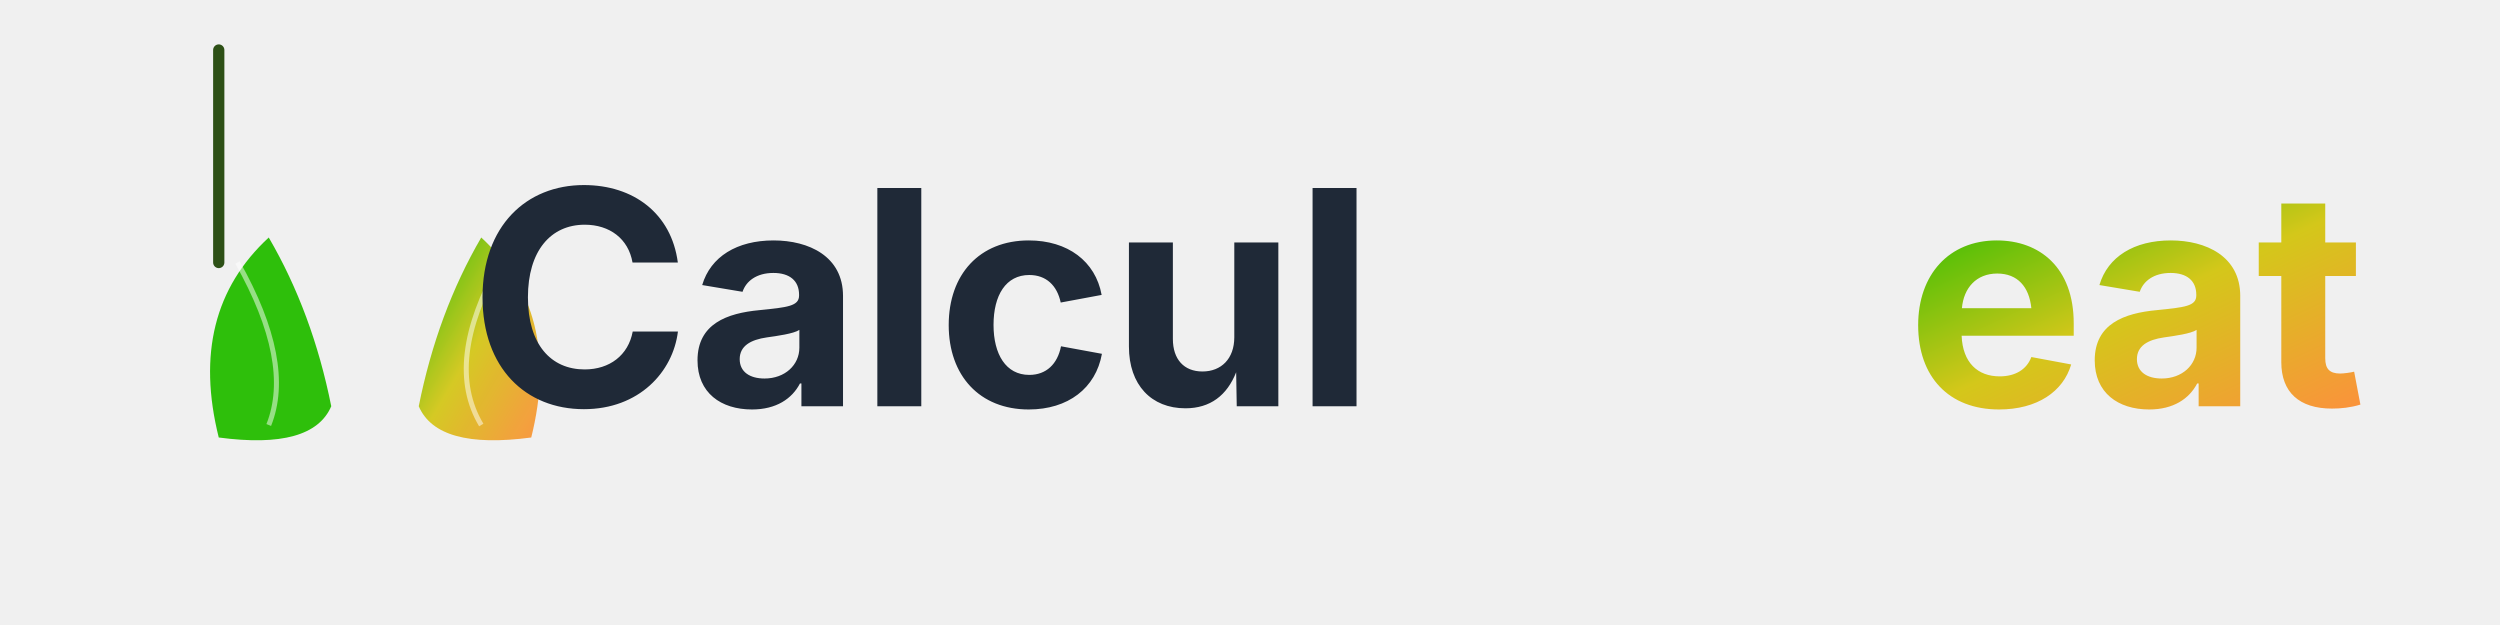
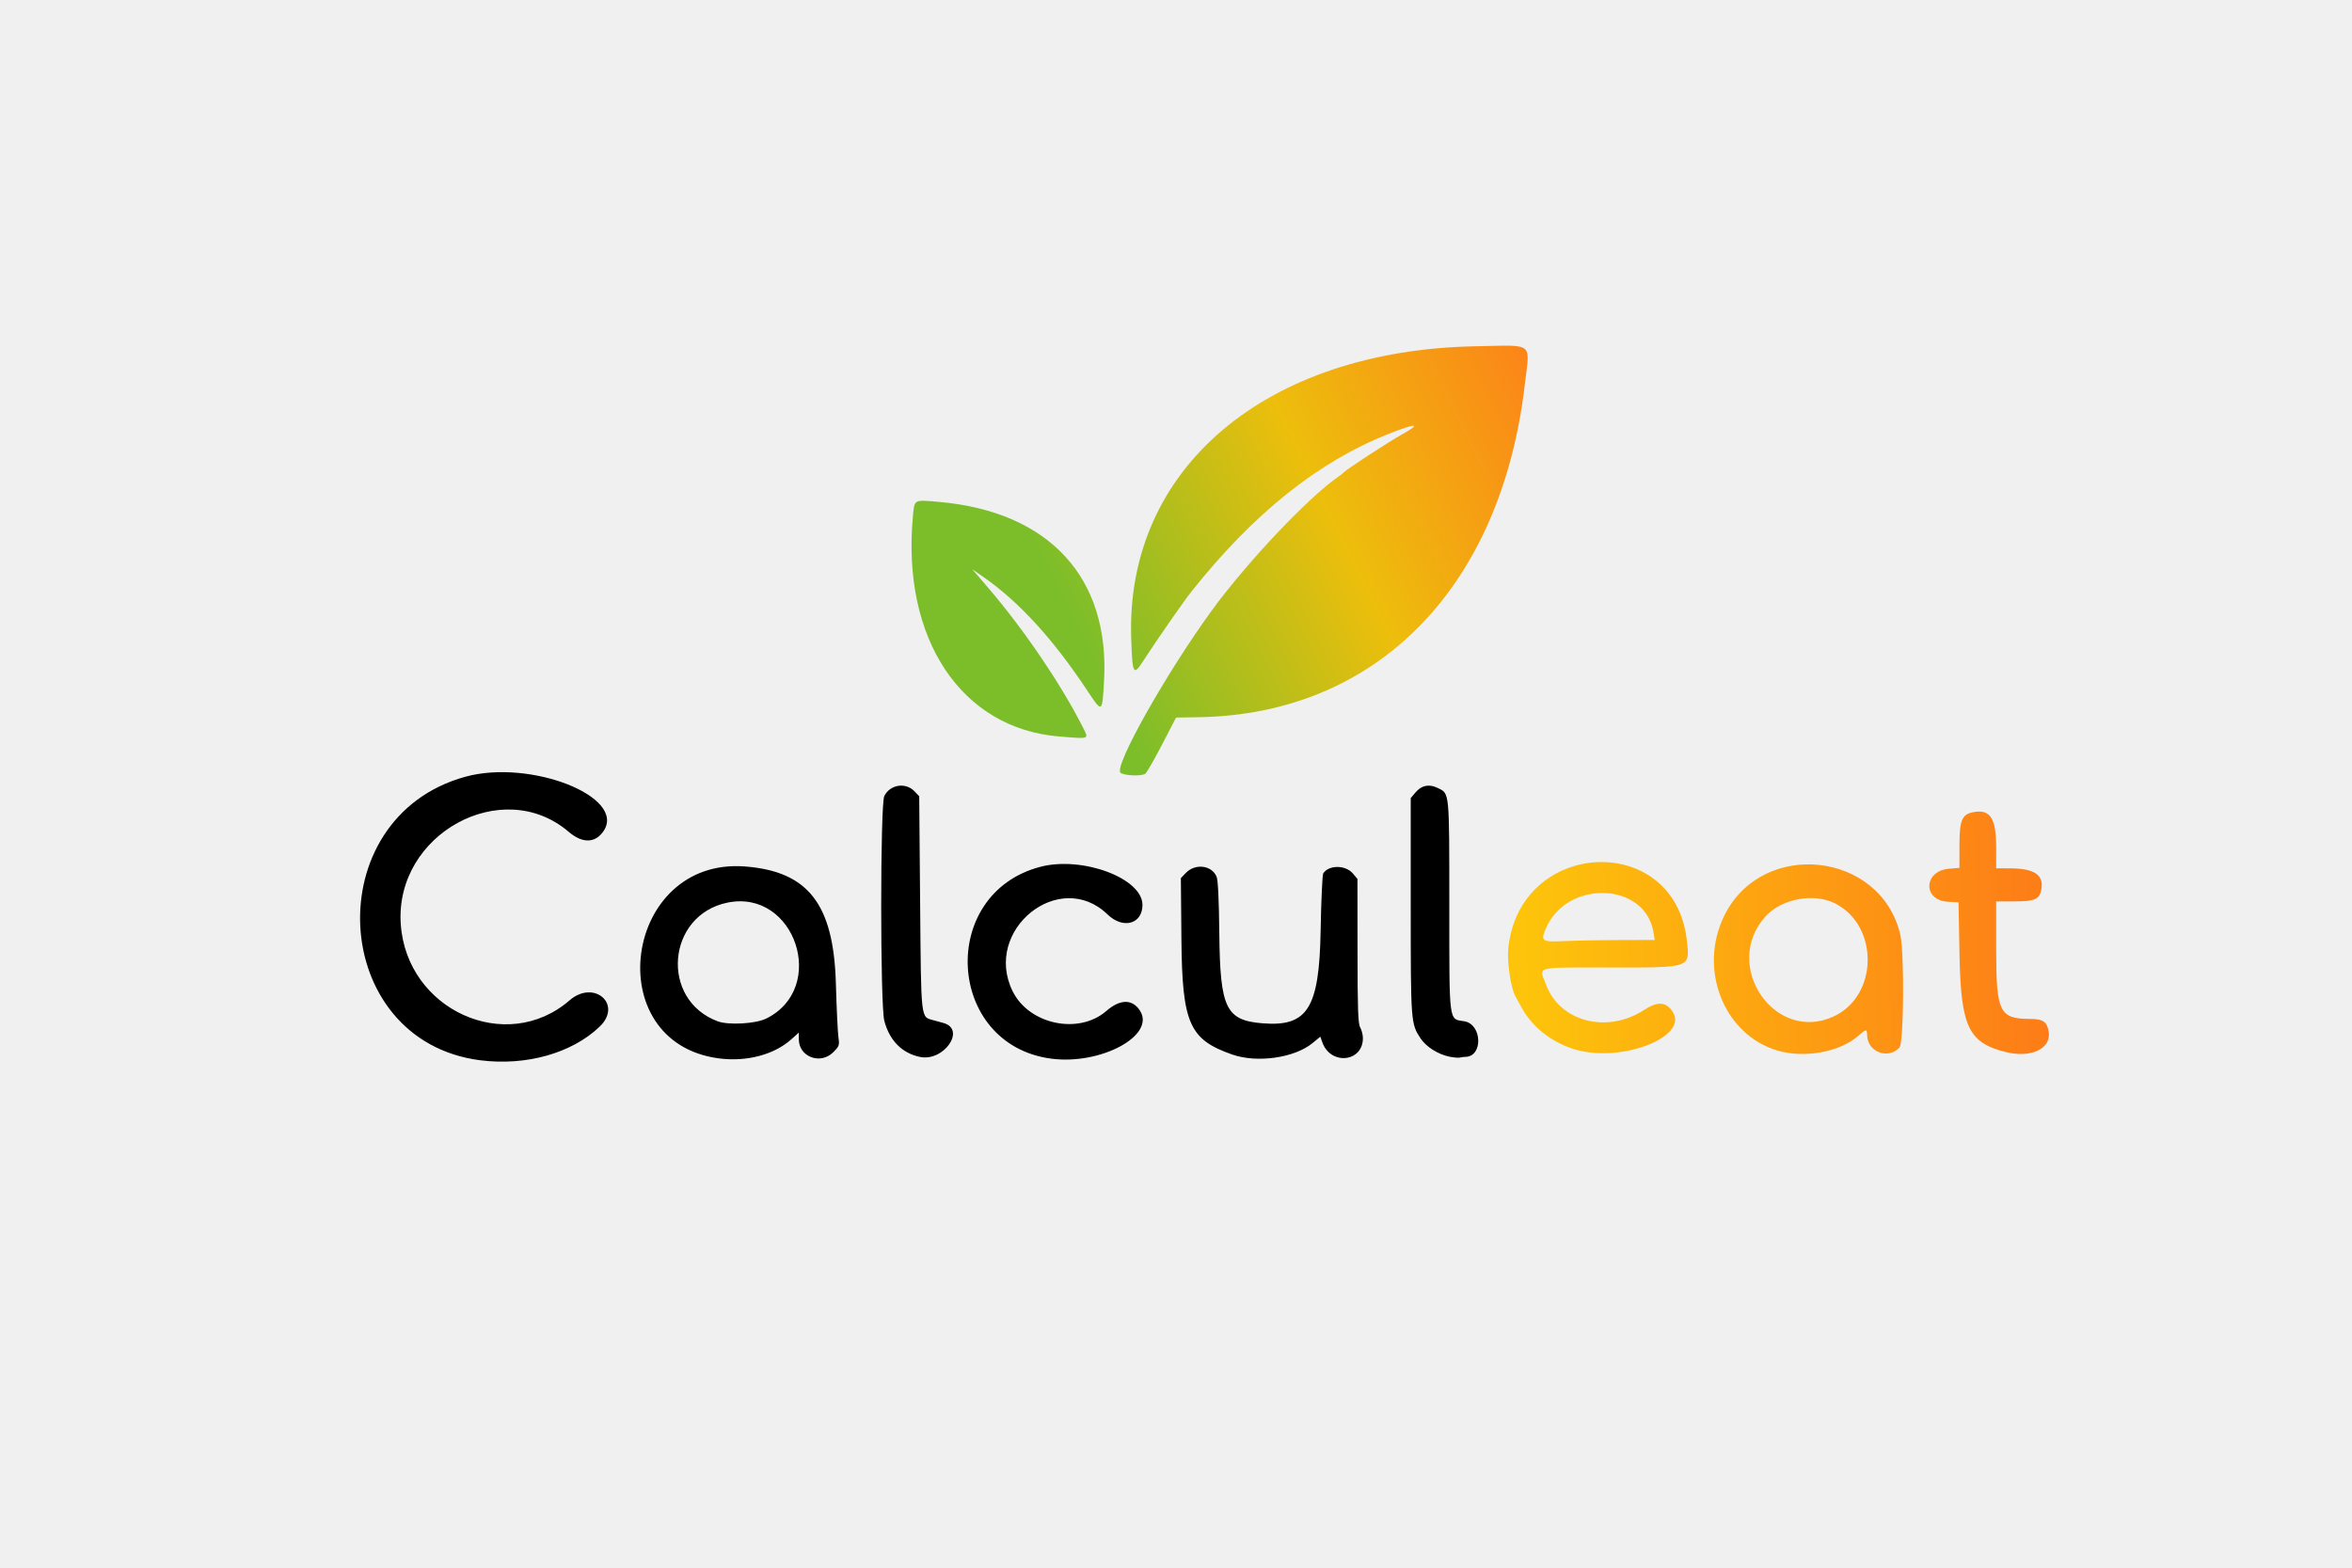
- <svg xmlns="http://www.w3.org/2000/svg" viewBox="0 0 400 100">
-   <defs>
-     <linearGradient id="leafGradient" x1="0%" y1="0%" x2="100%" y2="100%">
-       <stop offset="0%" style="stop-color:#25BD00;stop-opacity:1" />
-       <stop offset="50%" style="stop-color:#D4C71A;stop-opacity:1" />
-       <stop offset="100%" style="stop-color:#FB923C;stop-opacity:1" />
+ <svg xmlns="http://www.w3.org/2000/svg" xmlns:xlink="http://www.w3.org/1999/xlink" version="1.1" id="svg62" width="1280" height="853" viewBox="0 0 1280 853">
+   <defs id="defs66">
+     <linearGradient id="linearGradient5511">
+       <stop style="stop-color:#fdc40b;stop-opacity:1;" offset="0" id="stop5507" />
+       <stop style="stop-color:#fd7718;stop-opacity:1;" offset="1" id="stop5509" />
    </linearGradient>
+     <linearGradient id="linearGradient1361">
+       <stop style="stop-color:#7bbe2a;stop-opacity:1;" offset="0" id="stop1357" />
+       <stop style="stop-color:#edbe0c;stop-opacity:1;" offset="0.53" id="stop1365" />
+       <stop style="stop-color:#fc8518;stop-opacity:1;" offset="1" id="stop1359" />
+     </linearGradient>
+     <linearGradient xlink:href="#linearGradient1361" id="linearGradient1363" x1="579.404" y1="330.806" x2="836.829" y2="204.651" gradientUnits="userSpaceOnUse" />
+     <linearGradient xlink:href="#linearGradient5511" id="linearGradient5513" x1="828.532" y1="512.87" x2="1132.862" y2="506.513" gradientUnits="userSpaceOnUse" />
  </defs>
-   <g transform="translate(15, 30)">
-     <path d="M 20 40 Q 15 20 28 8 Q 35 20 38 35 Q 35 42 20 40 Z" fill="#25BD00" opacity="0.95" />
-     <path d="M 23 12 Q 32 28 28 38" stroke="white" stroke-width="0.8" fill="none" opacity="0.5" />
+   <g id="g68">
+     <path style="fill:#000000" d="m 261.309,577.126 c -82.453,-10.572 -88.801,-132.113 -8.061,-154.326 35.379,-9.733 87.788,10.871 75.215,29.57 -4.475,6.655 -11.488,6.817 -18.942,0.436 -36.116,-30.914 -94.687,1.196 -91.427,50.122 3.122,46.853 57.413,71.437 91.862,41.596 13.322,-11.54 29.029,2.194 16.375,14.319 -15.086,14.455 -40.076,21.481 -65.023,18.283 z m 129.669,-1.053 c -65.364,-8.853 -51.444,-109.497 14.444,-104.433 34.383,2.643 48.239,20.464 49.473,63.628 0.385,13.475 1.005,26.637 1.377,29.249 0.64,4.487 0.484,4.943 -2.823,8.25 -6.938,6.938 -18.701,2.525 -18.701,-7.016 v -3.716 l -3.955,3.573 c -9.45,8.538 -24.614,12.523 -39.815,10.464 z m 25.965,-21.617 c 33.765,-16.628 15.804,-70.644 -20.996,-63.146 -33.138,6.752 -36.936,52.92 -5.316,64.625 5.867,2.172 20.578,1.345 26.313,-1.479 z m 154.966,21.771 c -57.091,-7.71 -61.549,-89.859 -5.667,-104.414 22.836,-5.948 55.505,6.261 55.505,20.743 0,10.469 -10.576,13.366 -19,5.203 -26.135,-25.322 -67.984,8.46 -51.688,41.724 8.905,18.178 35.947,23.918 51.02,10.83 7.505,-6.516 14.098,-6.615 18.254,-0.273 8.872,13.541 -21.289,29.851 -48.425,26.186 z m -71.161,-0.9 c -9.797,-1.978 -16.693,-8.942 -19.491,-19.685 -2.259,-8.671 -2.251,-118.036 0.008,-122.405 3.268,-6.32 11.725,-7.531 16.573,-2.372 l 2.41,2.564 0.5,58.17 c 0.555,64.519 0.25,61.844 7.266,63.749 2.329,0.632 4.797,1.309 5.485,1.504 12.339,3.5 0.198,21.089 -12.751,18.474 z m 169.876,-1.313 c -23.371,-8.156 -27.26,-16.957 -27.674,-62.637 l -0.303,-33.392 2.649,-2.765 c 5.15,-5.376 14.136,-4.311 16.785,1.989 0.787,1.872 1.285,12.28 1.491,31.185 0.442,40.52 3.595,47.015 23.606,48.622 24.423,1.96 30.768,-8.151 31.529,-50.246 0.298,-16.5 0.934,-30.608 1.414,-31.352 3.034,-4.703 12.169,-4.671 16.148,0.058 l 2.48,2.948 0.035,39.173 c 0.029,32.076 0.294,39.626 1.465,41.673 0.786,1.375 1.445,3.941 1.465,5.703 0.146,13.236 -17.656,15.085 -22.114,2.297 l -1.039,-2.98 -4.31,3.532 c -9.799,8.029 -30.103,10.911 -43.625,6.192 z m 118.271,1.178 c -6.121,-1.2 -12.746,-5.36 -15.738,-9.881 -5.37,-8.115 -5.409,-8.634 -5.409,-72.124 v -58.764 l 2.527,-3.003 c 3.358,-3.991 7.442,-4.82 12.219,-2.481 6.417,3.143 6.223,1.147 6.239,63.946 0.017,64.862 -0.396,61.656 8.119,63.018 9.833,1.572 10.342,19.367 0.554,19.367 -0.822,0 -2.094,0.175 -2.827,0.388 -0.732,0.213 -3.291,0 -5.685,-0.465 z" id="path1063" />
+     <path d="m 609.836,420.647 c -3.985,-2.965 24.463,-53.664 49.347,-87.945 19.181,-26.425 53.132,-62.319 69.521,-73.5 1.205,-0.822 2.416,-1.796 2.691,-2.165 0.941,-1.262 24.492,-16.611 31.241,-20.362 11.453,-6.364 8.367,-6.575 -6.999,-0.478 -38.386,15.231 -73.574,43.401 -107.306,85.904 -4.182,5.269 -19.649,27.526 -25.921,37.299 -5.642,8.792 -6.117,7.956 -6.786,-11.938 -3.106,-92.416 73.162,-156.99 187.771,-158.981 32.017,-0.556 29.188,-2.774 26.449,20.729 C 816.957,319.784 749.395,388.794 652.468,390.387 l -12.426,0.204 -7.717,14.875 c -4.244,8.181 -8.327,15.262 -9.074,15.735 -2.207,1.399 -11.297,1.023 -13.416,-0.554 z m -33.257,-19.743 c -53.5,-4.28 -86.005,-53.198 -79.744,-120.011 0.861,-9.187 0.369,-8.921 14.204,-7.696 60.119,5.324 93.153,41.343 89.781,97.895 -1.027,17.221 -0.911,17.167 -9.357,4.434 -18.332,-27.636 -36.883,-47.922 -56.08,-61.325 l -6.289,-4.391 8.906,10.391 c 19.23,22.437 39.566,52.423 51.27,75.601 3.397,6.728 4.1,6.446 -12.69,5.102 z" style="fill:url(#linearGradient1363);fill-opacity:1" id="path1100" />
+     <path d="m 858.522,571.623 c -12.924,-3.385 -24.319,-12.005 -30.301,-22.922 -1.298,-2.369 -2.89,-5.261 -3.537,-6.427 -2.459,-4.43 -4.582,-18.624 -3.868,-25.865 5.917,-60.047 90.492,-64.05 97.174,-4.6 1.707,15.188 2.668,14.846 -41.629,14.846 -42.249,0 -38.813,-0.92 -34.967,9.36 7.552,20.183 33.255,26.809 53.311,13.742 7.487,-4.878 12.192,-4.516 15.73,1.21 8.207,13.284 -26.831,27.226 -51.913,20.656 z m 23.177,-59.927 18.838,-0.041 -0.704,-4.25 c -4.555,-27.494 -47.433,-28.766 -58.665,-1.74 -2.818,6.781 -2.135,7.181 11.193,6.56 5.775,-0.269 18.977,-0.507 29.338,-0.53 z m 85.56,60.128 c -29.268,-8.717 -43.255,-44.52 -28.766,-73.632 20.777,-41.748 85.066,-34.715 95.653,10.464 2.292,9.78 1.977,58.824 -0.395,61.487 -5.979,6.713 -17.351,2.572 -17.606,-6.41 -0.108,-3.802 -0.428,-3.799 -4.783,0.043 -10.117,8.926 -29.362,12.438 -44.102,8.048 z M 997.986,553.25 c 24.144,-11.242 24.722,-49.026 0.939,-61.38 -11.576,-6.013 -29.301,-2.782 -38.087,6.943 -24.106,26.682 5.037,69.388 37.148,54.437 z m 93.875,19.471 c -20.549,-4.997 -24.732,-13.714 -25.468,-53.066 l -0.532,-28.5 -5.716,-0.299 c -13.885,-0.726 -13.395,-16.822 0.546,-17.979 l 5.669,-0.47 v -11.972 c 0,-13.904 1.355,-17.194 7.558,-18.357 9.253,-1.736 12.442,3.273 12.442,19.545 v 11.032 l 7.25,0.01 c 13.559,0.01 18.811,3.528 17.299,11.587 -0.993,5.293 -3.561,6.407 -14.771,6.407 h -9.777 V 516.7 c 0,34.345 1.732,37.877 18.595,37.938 6.979,0.025 9.163,1.587 9.996,7.148 1.351,9.022 -9.614,14.217 -23.091,10.94 z" style="fill:url(#linearGradient5513);fill-opacity:1" id="path1128" />
  </g>
-   <g transform="translate(35, 30)">
-     <path d="M 50 40 Q 55 20 42 8 Q 35 20 32 35 Q 35 42 50 40 Z" fill="url(#leafGradient)" opacity="0.95" />
-     <path d="M 45 12 Q 36 28 42 38" stroke="white" stroke-width="0.8" fill="none" opacity="0.5" />
-   </g>
-   <line x1="35" y1="8" x2="35" y2="42" stroke="#2D5016" stroke-width="1.8" stroke-linecap="round" />
-   <text x="75" y="65" font-family="system-ui, -apple-system, 'Segoe UI', sans-serif" font-size="48" font-weight="700" letter-spacing="-0.5" fill="#1F2937">Calcul</text>
-   <text x="305" y="65" font-family="system-ui, -apple-system, 'Segoe UI', sans-serif" font-size="48" font-weight="700" letter-spacing="-0.5" fill="url(#leafGradient)">eat</text>
</svg>
